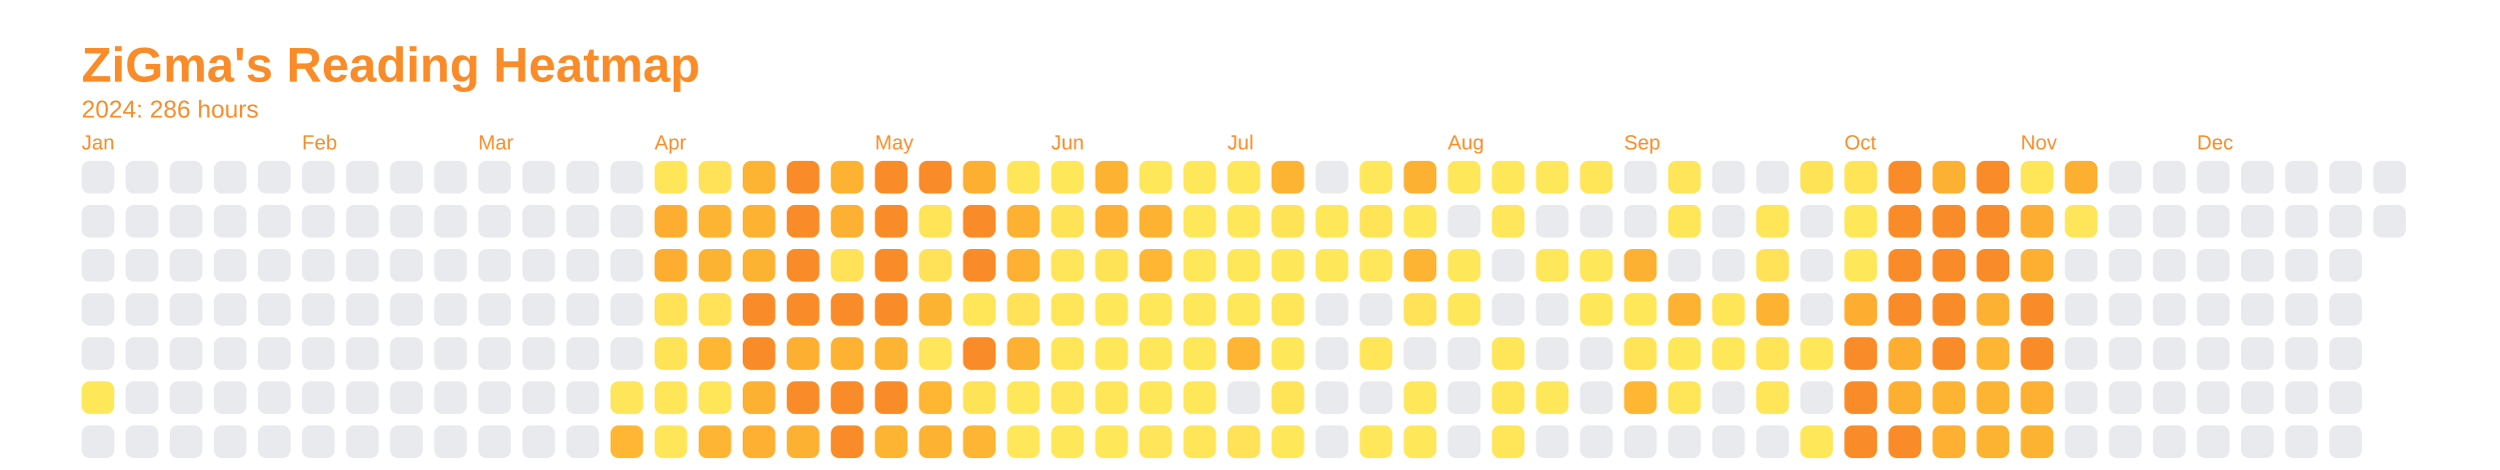
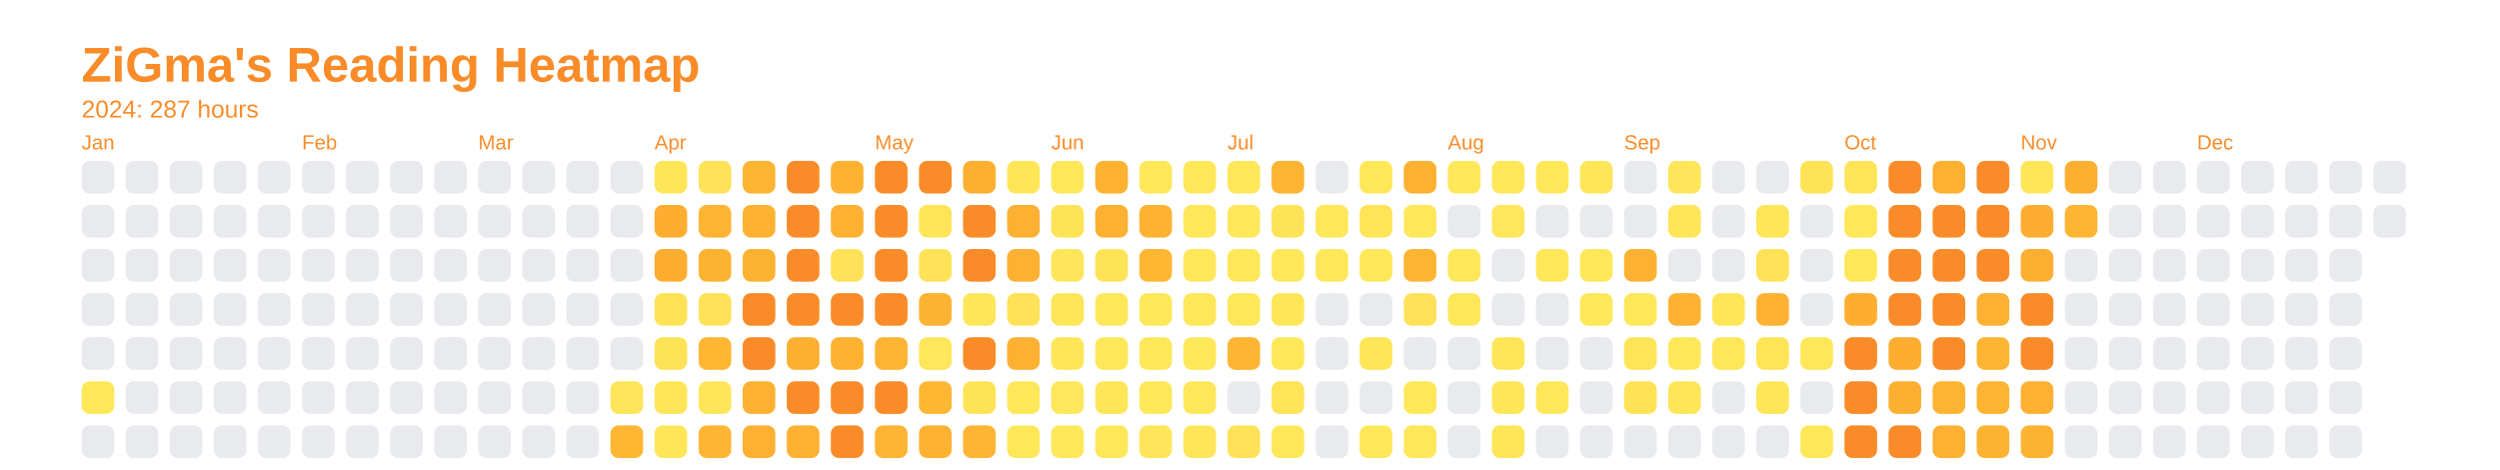
<svg xmlns="http://www.w3.org/2000/svg" baseProfile="full" height="57.5mm" version="1.1" viewBox="0,0,306.2,57.5" width="306.2mm">
  <defs />
  <rect fill="none" height="57.5" width="306.2" x="0" y="0" />
  <text fill="#f98c28" style="font-size:6px; font-family:Arial; font-weight:bold;" x="10" y="10">ZiGma's Reading Heatmap</text>
-   <text fill="#f98c28" style="font-size:3px; font-family:Arial;" x="10" y="14.4">2024: 286 hours</text>
+   <text fill="#f98c28" style="font-size:3px; font-family:Arial;" x="10" y="14.4">2024: 287 hours</text>
  <text fill="#f98c28" style="font-size:2.5px; font-family:Arial" x="10" y="18.3">Jan</text>
  <rect fill="#e8eaed" height="4" rx="1" ry="1" width="4" x="10" y="19.7" />
  <rect fill="#e8eaed" height="4" rx="1" ry="1" width="4" x="10" y="25.1" />
  <rect fill="#e8eaed" height="4" rx="1" ry="1" width="4" x="10" y="30.5" />
  <rect fill="#e8eaed" height="4" rx="1" ry="1" width="4" x="10" y="35.9" />
  <rect fill="#e8eaed" height="4" rx="1" ry="1" width="4" x="10" y="41.3" />
  <rect fill="#ffe75a" height="4" rx="1" ry="1" width="4" x="10" y="46.7" />
  <rect fill="#e8eaed" height="4" rx="1" ry="1" width="4" x="10" y="52.1" />
  <rect fill="#e8eaed" height="4" rx="1" ry="1" width="4" x="15.4" y="19.7" />
  <rect fill="#e8eaed" height="4" rx="1" ry="1" width="4" x="15.4" y="25.1" />
  <rect fill="#e8eaed" height="4" rx="1" ry="1" width="4" x="15.4" y="30.5" />
  <rect fill="#e8eaed" height="4" rx="1" ry="1" width="4" x="15.4" y="35.9" />
  <rect fill="#e8eaed" height="4" rx="1" ry="1" width="4" x="15.4" y="41.3" />
  <rect fill="#e8eaed" height="4" rx="1" ry="1" width="4" x="15.4" y="46.7" />
  <rect fill="#e8eaed" height="4" rx="1" ry="1" width="4" x="15.4" y="52.1" />
  <rect fill="#e8eaed" height="4" rx="1" ry="1" width="4" x="20.8" y="19.7" />
  <rect fill="#e8eaed" height="4" rx="1" ry="1" width="4" x="20.8" y="25.1" />
  <rect fill="#e8eaed" height="4" rx="1" ry="1" width="4" x="20.8" y="30.5" />
  <rect fill="#e8eaed" height="4" rx="1" ry="1" width="4" x="20.8" y="35.9" />
  <rect fill="#e8eaed" height="4" rx="1" ry="1" width="4" x="20.8" y="41.3" />
  <rect fill="#e8eaed" height="4" rx="1" ry="1" width="4" x="20.8" y="46.7" />
  <rect fill="#e8eaed" height="4" rx="1" ry="1" width="4" x="20.8" y="52.1" />
  <rect fill="#e8eaed" height="4" rx="1" ry="1" width="4" x="26.2" y="19.7" />
  <rect fill="#e8eaed" height="4" rx="1" ry="1" width="4" x="26.2" y="25.1" />
  <rect fill="#e8eaed" height="4" rx="1" ry="1" width="4" x="26.2" y="30.5" />
  <rect fill="#e8eaed" height="4" rx="1" ry="1" width="4" x="26.2" y="35.9" />
  <rect fill="#e8eaed" height="4" rx="1" ry="1" width="4" x="26.2" y="41.3" />
  <rect fill="#e8eaed" height="4" rx="1" ry="1" width="4" x="26.2" y="46.7" />
  <rect fill="#e8eaed" height="4" rx="1" ry="1" width="4" x="26.2" y="52.1" />
  <rect fill="#e8eaed" height="4" rx="1" ry="1" width="4" x="31.6" y="19.7" />
  <rect fill="#e8eaed" height="4" rx="1" ry="1" width="4" x="31.6" y="25.1" />
  <rect fill="#e8eaed" height="4" rx="1" ry="1" width="4" x="31.6" y="30.5" />
  <rect fill="#e8eaed" height="4" rx="1" ry="1" width="4" x="31.6" y="35.9" />
  <rect fill="#e8eaed" height="4" rx="1" ry="1" width="4" x="31.6" y="41.3" />
  <rect fill="#e8eaed" height="4" rx="1" ry="1" width="4" x="31.6" y="46.7" />
  <rect fill="#e8eaed" height="4" rx="1" ry="1" width="4" x="31.6" y="52.1" />
  <text fill="#f98c28" style="font-size:2.5px; font-family:Arial" x="37.0" y="18.3">Feb</text>
  <rect fill="#e8eaed" height="4" rx="1" ry="1" width="4" x="37.0" y="19.7" />
  <rect fill="#e8eaed" height="4" rx="1" ry="1" width="4" x="37.0" y="25.1" />
  <rect fill="#e8eaed" height="4" rx="1" ry="1" width="4" x="37.0" y="30.5" />
  <rect fill="#e8eaed" height="4" rx="1" ry="1" width="4" x="37.0" y="35.9" />
  <rect fill="#e8eaed" height="4" rx="1" ry="1" width="4" x="37.0" y="41.3" />
  <rect fill="#e8eaed" height="4" rx="1" ry="1" width="4" x="37.0" y="46.7" />
  <rect fill="#e8eaed" height="4" rx="1" ry="1" width="4" x="37.0" y="52.1" />
  <rect fill="#e8eaed" height="4" rx="1" ry="1" width="4" x="42.4" y="19.7" />
  <rect fill="#e8eaed" height="4" rx="1" ry="1" width="4" x="42.4" y="25.1" />
  <rect fill="#e8eaed" height="4" rx="1" ry="1" width="4" x="42.4" y="30.5" />
  <rect fill="#e8eaed" height="4" rx="1" ry="1" width="4" x="42.4" y="35.9" />
  <rect fill="#e8eaed" height="4" rx="1" ry="1" width="4" x="42.4" y="41.3" />
  <rect fill="#e8eaed" height="4" rx="1" ry="1" width="4" x="42.4" y="46.7" />
  <rect fill="#e8eaed" height="4" rx="1" ry="1" width="4" x="42.4" y="52.1" />
  <rect fill="#e8eaed" height="4" rx="1" ry="1" width="4" x="47.8" y="19.7" />
  <rect fill="#e8eaed" height="4" rx="1" ry="1" width="4" x="47.8" y="25.1" />
  <rect fill="#e8eaed" height="4" rx="1" ry="1" width="4" x="47.8" y="30.5" />
  <rect fill="#e8eaed" height="4" rx="1" ry="1" width="4" x="47.8" y="35.9" />
  <rect fill="#e8eaed" height="4" rx="1" ry="1" width="4" x="47.8" y="41.3" />
  <rect fill="#e8eaed" height="4" rx="1" ry="1" width="4" x="47.8" y="46.7" />
  <rect fill="#e8eaed" height="4" rx="1" ry="1" width="4" x="47.8" y="52.1" />
  <rect fill="#e8eaed" height="4" rx="1" ry="1" width="4" x="53.2" y="19.7" />
  <rect fill="#e8eaed" height="4" rx="1" ry="1" width="4" x="53.2" y="25.1" />
  <rect fill="#e8eaed" height="4" rx="1" ry="1" width="4" x="53.2" y="30.5" />
  <rect fill="#e8eaed" height="4" rx="1" ry="1" width="4" x="53.2" y="35.9" />
  <rect fill="#e8eaed" height="4" rx="1" ry="1" width="4" x="53.2" y="41.3" />
  <rect fill="#e8eaed" height="4" rx="1" ry="1" width="4" x="53.2" y="46.7" />
  <rect fill="#e8eaed" height="4" rx="1" ry="1" width="4" x="53.2" y="52.1" />
  <text fill="#f98c28" style="font-size:2.5px; font-family:Arial" x="58.6" y="18.3">Mar</text>
  <rect fill="#e8eaed" height="4" rx="1" ry="1" width="4" x="58.6" y="19.7" />
  <rect fill="#e8eaed" height="4" rx="1" ry="1" width="4" x="58.6" y="25.1" />
  <rect fill="#e8eaed" height="4" rx="1" ry="1" width="4" x="58.6" y="30.5" />
  <rect fill="#e8eaed" height="4" rx="1" ry="1" width="4" x="58.6" y="35.9" />
  <rect fill="#e8eaed" height="4" rx="1" ry="1" width="4" x="58.6" y="41.3" />
  <rect fill="#e8eaed" height="4" rx="1" ry="1" width="4" x="58.6" y="46.7" />
  <rect fill="#e8eaed" height="4" rx="1" ry="1" width="4" x="58.6" y="52.1" />
  <rect fill="#e8eaed" height="4" rx="1" ry="1" width="4" x="64" y="19.7" />
  <rect fill="#e8eaed" height="4" rx="1" ry="1" width="4" x="64" y="25.1" />
  <rect fill="#e8eaed" height="4" rx="1" ry="1" width="4" x="64" y="30.5" />
  <rect fill="#e8eaed" height="4" rx="1" ry="1" width="4" x="64" y="35.9" />
  <rect fill="#e8eaed" height="4" rx="1" ry="1" width="4" x="64" y="41.3" />
  <rect fill="#e8eaed" height="4" rx="1" ry="1" width="4" x="64" y="46.7" />
  <rect fill="#e8eaed" height="4" rx="1" ry="1" width="4" x="64" y="52.1" />
  <rect fill="#e8eaed" height="4" rx="1" ry="1" width="4" x="69.4" y="19.7" />
  <rect fill="#e8eaed" height="4" rx="1" ry="1" width="4" x="69.4" y="25.1" />
  <rect fill="#e8eaed" height="4" rx="1" ry="1" width="4" x="69.4" y="30.5" />
  <rect fill="#e8eaed" height="4" rx="1" ry="1" width="4" x="69.4" y="35.9" />
  <rect fill="#e8eaed" height="4" rx="1" ry="1" width="4" x="69.4" y="41.3" />
  <rect fill="#e8eaed" height="4" rx="1" ry="1" width="4" x="69.4" y="46.7" />
  <rect fill="#e8eaed" height="4" rx="1" ry="1" width="4" x="69.4" y="52.1" />
  <rect fill="#e8eaed" height="4" rx="1" ry="1" width="4" x="74.8" y="19.7" />
  <rect fill="#e8eaed" height="4" rx="1" ry="1" width="4" x="74.8" y="25.1" />
  <rect fill="#e8eaed" height="4" rx="1" ry="1" width="4" x="74.8" y="30.5" />
  <rect fill="#e8eaed" height="4" rx="1" ry="1" width="4" x="74.8" y="35.9" />
  <rect fill="#e8eaed" height="4" rx="1" ry="1" width="4" x="74.8" y="41.3" />
  <rect fill="#ffe559" height="4" rx="1" ry="1" width="4" x="74.8" y="46.7" />
  <rect fill="#feb633" height="4" rx="1" ry="1" width="4" x="74.8" y="52.1" />
  <text fill="#f98c28" style="font-size:2.5px; font-family:Arial" x="80.2" y="18.3">Apr</text>
  <rect fill="#ffe659" height="4" rx="1" ry="1" width="4" x="80.2" y="19.7" />
  <rect fill="#fdae31" height="4" rx="1" ry="1" width="4" x="80.2" y="25.1" />
  <rect fill="#fdae31" height="4" rx="1" ry="1" width="4" x="80.2" y="30.5" />
  <rect fill="#ffe256" height="4" rx="1" ry="1" width="4" x="80.2" y="35.9" />
  <rect fill="#ffe357" height="4" rx="1" ry="1" width="4" x="80.2" y="41.3" />
  <rect fill="#ffe659" height="4" rx="1" ry="1" width="4" x="80.2" y="46.7" />
  <rect fill="#ffe659" height="4" rx="1" ry="1" width="4" x="80.2" y="52.1" />
  <rect fill="#ffe257" height="4" rx="1" ry="1" width="4" x="85.6" y="19.7" />
  <rect fill="#feb433" height="4" rx="1" ry="1" width="4" x="85.6" y="25.1" />
  <rect fill="#fdb332" height="4" rx="1" ry="1" width="4" x="85.6" y="30.5" />
  <rect fill="#ffe257" height="4" rx="1" ry="1" width="4" x="85.6" y="35.9" />
  <rect fill="#feb633" height="4" rx="1" ry="1" width="4" x="85.6" y="41.3" />
  <rect fill="#ffe659" height="4" rx="1" ry="1" width="4" x="85.6" y="46.7" />
  <rect fill="#feb533" height="4" rx="1" ry="1" width="4" x="85.6" y="52.1" />
  <rect fill="#fdb432" height="4" rx="1" ry="1" width="4" x="91" y="19.7" />
  <rect fill="#fdb232" height="4" rx="1" ry="1" width="4" x="91" y="25.1" />
  <rect fill="#fdb332" height="4" rx="1" ry="1" width="4" x="91" y="30.5" />
  <rect fill="#f98c28" height="4" rx="1" ry="1" width="4" x="91" y="35.9" />
  <rect fill="#f98c28" height="4" rx="1" ry="1" width="4" x="91" y="41.3" />
  <rect fill="#fdb132" height="4" rx="1" ry="1" width="4" x="91" y="46.7" />
  <rect fill="#fdb031" height="4" rx="1" ry="1" width="4" x="91" y="52.1" />
  <rect fill="#f98c28" height="4" rx="1" ry="1" width="4" x="96.4" y="19.7" />
  <rect fill="#f98c28" height="4" rx="1" ry="1" width="4" x="96.4" y="25.1" />
  <rect fill="#f98c28" height="4" rx="1" ry="1" width="4" x="96.4" y="30.5" />
  <rect fill="#f98c28" height="4" rx="1" ry="1" width="4" x="96.4" y="35.9" />
  <rect fill="#fdaf31" height="4" rx="1" ry="1" width="4" x="96.4" y="41.3" />
  <rect fill="#f98c28" height="4" rx="1" ry="1" width="4" x="96.4" y="46.7" />
  <rect fill="#fdb132" height="4" rx="1" ry="1" width="4" x="96.4" y="52.1" />
  <rect fill="#fdb232" height="4" rx="1" ry="1" width="4" x="101.8" y="19.7" />
  <rect fill="#fdb132" height="4" rx="1" ry="1" width="4" x="101.8" y="25.1" />
  <rect fill="#ffe257" height="4" rx="1" ry="1" width="4" x="101.8" y="30.5" />
  <rect fill="#f98c28" height="4" rx="1" ry="1" width="4" x="101.8" y="35.9" />
  <rect fill="#fdb232" height="4" rx="1" ry="1" width="4" x="101.8" y="41.3" />
  <rect fill="#f98c28" height="4" rx="1" ry="1" width="4" x="101.8" y="46.7" />
  <rect fill="#f98c28" height="4" rx="1" ry="1" width="4" x="101.8" y="52.1" />
  <text fill="#f98c28" style="font-size:2.5px; font-family:Arial" x="107.2" y="18.3">May</text>
  <rect fill="#f98c28" height="4" rx="1" ry="1" width="4" x="107.2" y="19.7" />
  <rect fill="#f98c28" height="4" rx="1" ry="1" width="4" x="107.2" y="25.1" />
  <rect fill="#f98c28" height="4" rx="1" ry="1" width="4" x="107.2" y="30.5" />
  <rect fill="#f98c28" height="4" rx="1" ry="1" width="4" x="107.2" y="35.9" />
  <rect fill="#fdb433" height="4" rx="1" ry="1" width="4" x="107.2" y="41.3" />
  <rect fill="#f98c28" height="4" rx="1" ry="1" width="4" x="107.2" y="46.7" />
  <rect fill="#fdb433" height="4" rx="1" ry="1" width="4" x="107.2" y="52.1" />
  <rect fill="#f98c28" height="4" rx="1" ry="1" width="4" x="112.6" y="19.7" />
  <rect fill="#ffe458" height="4" rx="1" ry="1" width="4" x="112.6" y="25.1" />
  <rect fill="#ffe257" height="4" rx="1" ry="1" width="4" x="112.6" y="30.5" />
  <rect fill="#fdb332" height="4" rx="1" ry="1" width="4" x="112.6" y="35.9" />
  <rect fill="#ffe65a" height="4" rx="1" ry="1" width="4" x="112.6" y="41.3" />
  <rect fill="#feb633" height="4" rx="1" ry="1" width="4" x="112.6" y="46.7" />
  <rect fill="#fdb232" height="4" rx="1" ry="1" width="4" x="112.6" y="52.1" />
  <rect fill="#fdaf31" height="4" rx="1" ry="1" width="4" x="118" y="19.7" />
  <rect fill="#f98c28" height="4" rx="1" ry="1" width="4" x="118" y="25.1" />
  <rect fill="#f98c28" height="4" rx="1" ry="1" width="4" x="118" y="30.5" />
  <rect fill="#ffe558" height="4" rx="1" ry="1" width="4" x="118" y="35.9" />
  <rect fill="#f98c28" height="4" rx="1" ry="1" width="4" x="118" y="41.3" />
  <rect fill="#ffe357" height="4" rx="1" ry="1" width="4" x="118" y="46.7" />
  <rect fill="#feb533" height="4" rx="1" ry="1" width="4" x="118" y="52.1" />
  <rect fill="#ffe659" height="4" rx="1" ry="1" width="4" x="123.4" y="19.7" />
  <rect fill="#fdb132" height="4" rx="1" ry="1" width="4" x="123.4" y="25.1" />
  <rect fill="#fdb032" height="4" rx="1" ry="1" width="4" x="123.4" y="30.5" />
  <rect fill="#ffe257" height="4" rx="1" ry="1" width="4" x="123.4" y="35.9" />
  <rect fill="#fdb132" height="4" rx="1" ry="1" width="4" x="123.4" y="41.3" />
  <rect fill="#ffe75a" height="4" rx="1" ry="1" width="4" x="123.4" y="46.7" />
  <rect fill="#ffe75a" height="4" rx="1" ry="1" width="4" x="123.4" y="52.1" />
  <text fill="#f98c28" style="font-size:2.5px; font-family:Arial" x="128.8" y="18.3">Jun</text>
  <rect fill="#ffe75a" height="4" rx="1" ry="1" width="4" x="128.8" y="19.7" />
  <rect fill="#ffe357" height="4" rx="1" ry="1" width="4" x="128.8" y="25.1" />
  <rect fill="#ffe559" height="4" rx="1" ry="1" width="4" x="128.8" y="30.5" />
  <rect fill="#ffe558" height="4" rx="1" ry="1" width="4" x="128.8" y="35.9" />
  <rect fill="#ffe659" height="4" rx="1" ry="1" width="4" x="128.8" y="41.3" />
  <rect fill="#ffe65a" height="4" rx="1" ry="1" width="4" x="128.8" y="46.7" />
  <rect fill="#ffe75a" height="4" rx="1" ry="1" width="4" x="128.8" y="52.1" />
  <rect fill="#fdb232" height="4" rx="1" ry="1" width="4" x="134.2" y="19.7" />
  <rect fill="#fdb031" height="4" rx="1" ry="1" width="4" x="134.2" y="25.1" />
  <rect fill="#ffe357" height="4" rx="1" ry="1" width="4" x="134.2" y="30.5" />
  <rect fill="#ffe75a" height="4" rx="1" ry="1" width="4" x="134.2" y="35.9" />
  <rect fill="#ffe75a" height="4" rx="1" ry="1" width="4" x="134.2" y="41.3" />
  <rect fill="#ffe659" height="4" rx="1" ry="1" width="4" x="134.2" y="46.7" />
  <rect fill="#ffe75a" height="4" rx="1" ry="1" width="4" x="134.2" y="52.1" />
  <rect fill="#ffe75a" height="4" rx="1" ry="1" width="4" x="139.6" y="19.7" />
  <rect fill="#fdb232" height="4" rx="1" ry="1" width="4" x="139.6" y="25.1" />
  <rect fill="#feb633" height="4" rx="1" ry="1" width="4" x="139.6" y="30.5" />
  <rect fill="#ffe75a" height="4" rx="1" ry="1" width="4" x="139.6" y="35.9" />
  <rect fill="#ffe75a" height="4" rx="1" ry="1" width="4" x="139.6" y="41.3" />
  <rect fill="#ffe75a" height="4" rx="1" ry="1" width="4" x="139.6" y="46.7" />
  <rect fill="#ffe559" height="4" rx="1" ry="1" width="4" x="139.6" y="52.1" />
  <rect fill="#ffe75a" height="4" rx="1" ry="1" width="4" x="145" y="19.7" />
  <rect fill="#ffe75a" height="4" rx="1" ry="1" width="4" x="145" y="25.1" />
  <rect fill="#ffe75a" height="4" rx="1" ry="1" width="4" x="145" y="30.5" />
  <rect fill="#ffe75a" height="4" rx="1" ry="1" width="4" x="145" y="35.9" />
  <rect fill="#ffe75a" height="4" rx="1" ry="1" width="4" x="145" y="41.3" />
  <rect fill="#ffe75a" height="4" rx="1" ry="1" width="4" x="145" y="46.7" />
  <rect fill="#ffe659" height="4" rx="1" ry="1" width="4" x="145" y="52.1" />
  <text fill="#f98c28" style="font-size:2.5px; font-family:Arial" x="150.4" y="18.3">Jul</text>
  <rect fill="#ffe75a" height="4" rx="1" ry="1" width="4" x="150.4" y="19.7" />
  <rect fill="#ffe75a" height="4" rx="1" ry="1" width="4" x="150.4" y="25.1" />
  <rect fill="#ffe75a" height="4" rx="1" ry="1" width="4" x="150.4" y="30.5" />
  <rect fill="#ffe75a" height="4" rx="1" ry="1" width="4" x="150.4" y="35.9" />
  <rect fill="#feb533" height="4" rx="1" ry="1" width="4" x="150.4" y="41.3" />
  <rect fill="#e8eaed" height="4" rx="1" ry="1" width="4" x="150.4" y="46.7" />
  <rect fill="#ffe257" height="4" rx="1" ry="1" width="4" x="150.4" y="52.1" />
  <rect fill="#feb433" height="4" rx="1" ry="1" width="4" x="155.8" y="19.7" />
  <rect fill="#ffe357" height="4" rx="1" ry="1" width="4" x="155.8" y="25.1" />
  <rect fill="#ffe75a" height="4" rx="1" ry="1" width="4" x="155.8" y="30.5" />
  <rect fill="#ffe659" height="4" rx="1" ry="1" width="4" x="155.8" y="35.9" />
  <rect fill="#ffe75a" height="4" rx="1" ry="1" width="4" x="155.8" y="41.3" />
  <rect fill="#ffe458" height="4" rx="1" ry="1" width="4" x="155.8" y="46.7" />
  <rect fill="#ffe75a" height="4" rx="1" ry="1" width="4" x="155.8" y="52.1" />
  <rect fill="#e8eaed" height="4" rx="1" ry="1" width="4" x="161.2" y="19.7" />
  <rect fill="#ffe75a" height="4" rx="1" ry="1" width="4" x="161.2" y="25.1" />
  <rect fill="#ffe75a" height="4" rx="1" ry="1" width="4" x="161.2" y="30.5" />
  <rect fill="#e8eaed" height="4" rx="1" ry="1" width="4" x="161.2" y="35.9" />
  <rect fill="#e8eaed" height="4" rx="1" ry="1" width="4" x="161.2" y="41.3" />
  <rect fill="#e8eaed" height="4" rx="1" ry="1" width="4" x="161.2" y="46.7" />
  <rect fill="#e8eaed" height="4" rx="1" ry="1" width="4" x="161.2" y="52.1" />
  <rect fill="#ffe75a" height="4" rx="1" ry="1" width="4" x="166.6" y="19.7" />
  <rect fill="#ffe458" height="4" rx="1" ry="1" width="4" x="166.6" y="25.1" />
  <rect fill="#ffe75a" height="4" rx="1" ry="1" width="4" x="166.6" y="30.5" />
  <rect fill="#e8eaed" height="4" rx="1" ry="1" width="4" x="166.6" y="35.9" />
  <rect fill="#ffe659" height="4" rx="1" ry="1" width="4" x="166.6" y="41.3" />
  <rect fill="#e8eaed" height="4" rx="1" ry="1" width="4" x="166.6" y="46.7" />
  <rect fill="#ffe75a" height="4" rx="1" ry="1" width="4" x="166.6" y="52.1" />
  <rect fill="#fdb132" height="4" rx="1" ry="1" width="4" x="172" y="19.7" />
  <rect fill="#ffe75a" height="4" rx="1" ry="1" width="4" x="172" y="25.1" />
  <rect fill="#fdb433" height="4" rx="1" ry="1" width="4" x="172" y="30.5" />
  <rect fill="#ffe257" height="4" rx="1" ry="1" width="4" x="172" y="35.9" />
  <rect fill="#e8eaed" height="4" rx="1" ry="1" width="4" x="172" y="41.3" />
  <rect fill="#ffe75a" height="4" rx="1" ry="1" width="4" x="172" y="46.7" />
  <rect fill="#ffe75a" height="4" rx="1" ry="1" width="4" x="172" y="52.1" />
  <text fill="#f98c28" style="font-size:2.5px; font-family:Arial" x="177.4" y="18.3">Aug</text>
  <rect fill="#ffe75a" height="4" rx="1" ry="1" width="4" x="177.4" y="19.7" />
  <rect fill="#e8eaed" height="4" rx="1" ry="1" width="4" x="177.4" y="25.1" />
  <rect fill="#ffe75a" height="4" rx="1" ry="1" width="4" x="177.4" y="30.5" />
  <rect fill="#ffe75a" height="4" rx="1" ry="1" width="4" x="177.4" y="35.9" />
  <rect fill="#e8eaed" height="4" rx="1" ry="1" width="4" x="177.4" y="41.3" />
  <rect fill="#e8eaed" height="4" rx="1" ry="1" width="4" x="177.4" y="46.7" />
  <rect fill="#e8eaed" height="4" rx="1" ry="1" width="4" x="177.4" y="52.1" />
  <rect fill="#ffe75a" height="4" rx="1" ry="1" width="4" x="182.8" y="19.7" />
  <rect fill="#ffe65a" height="4" rx="1" ry="1" width="4" x="182.8" y="25.1" />
  <rect fill="#e8eaed" height="4" rx="1" ry="1" width="4" x="182.8" y="30.5" />
  <rect fill="#e8eaed" height="4" rx="1" ry="1" width="4" x="182.8" y="35.9" />
  <rect fill="#ffe659" height="4" rx="1" ry="1" width="4" x="182.8" y="41.3" />
  <rect fill="#ffe659" height="4" rx="1" ry="1" width="4" x="182.8" y="46.7" />
  <rect fill="#ffe558" height="4" rx="1" ry="1" width="4" x="182.8" y="52.1" />
  <rect fill="#ffe75a" height="4" rx="1" ry="1" width="4" x="188.2" y="19.7" />
  <rect fill="#e8eaed" height="4" rx="1" ry="1" width="4" x="188.2" y="25.1" />
  <rect fill="#ffe75a" height="4" rx="1" ry="1" width="4" x="188.2" y="30.5" />
  <rect fill="#e8eaed" height="4" rx="1" ry="1" width="4" x="188.2" y="35.9" />
  <rect fill="#e8eaed" height="4" rx="1" ry="1" width="4" x="188.2" y="41.3" />
  <rect fill="#ffe75a" height="4" rx="1" ry="1" width="4" x="188.2" y="46.7" />
  <rect fill="#e8eaed" height="4" rx="1" ry="1" width="4" x="188.2" y="52.1" />
  <rect fill="#ffe558" height="4" rx="1" ry="1" width="4" x="193.6" y="19.7" />
  <rect fill="#e8eaed" height="4" rx="1" ry="1" width="4" x="193.6" y="25.1" />
  <rect fill="#ffe75a" height="4" rx="1" ry="1" width="4" x="193.6" y="30.5" />
  <rect fill="#ffe75a" height="4" rx="1" ry="1" width="4" x="193.6" y="35.9" />
  <rect fill="#e8eaed" height="4" rx="1" ry="1" width="4" x="193.6" y="41.3" />
  <rect fill="#e8eaed" height="4" rx="1" ry="1" width="4" x="193.6" y="46.7" />
  <rect fill="#e8eaed" height="4" rx="1" ry="1" width="4" x="193.6" y="52.1" />
  <text fill="#f98c28" style="font-size:2.5px; font-family:Arial" x="199" y="18.3">Sep</text>
  <rect fill="#e8eaed" height="4" rx="1" ry="1" width="4" x="199" y="19.7" />
  <rect fill="#e8eaed" height="4" rx="1" ry="1" width="4" x="199" y="25.1" />
  <rect fill="#fdb132" height="4" rx="1" ry="1" width="4" x="199" y="30.5" />
  <rect fill="#ffe75a" height="4" rx="1" ry="1" width="4" x="199" y="35.9" />
  <rect fill="#ffe458" height="4" rx="1" ry="1" width="4" x="199" y="41.3" />
-   <rect fill="#feb633" height="4" rx="1" ry="1" width="4" x="199" y="46.7" />
+   <rect fill="#ffe256" height="4" rx="1" ry="1" width="4" x="199" y="46.7" />
  <rect fill="#e8eaed" height="4" rx="1" ry="1" width="4" x="199" y="52.1" />
  <rect fill="#ffe559" height="4" rx="1" ry="1" width="4" x="204.4" y="19.7" />
  <rect fill="#ffe659" height="4" rx="1" ry="1" width="4" x="204.4" y="25.1" />
  <rect fill="#e8eaed" height="4" rx="1" ry="1" width="4" x="204.4" y="30.5" />
  <rect fill="#fdb232" height="4" rx="1" ry="1" width="4" x="204.4" y="35.9" />
  <rect fill="#ffe75a" height="4" rx="1" ry="1" width="4" x="204.4" y="41.3" />
  <rect fill="#ffe659" height="4" rx="1" ry="1" width="4" x="204.4" y="46.7" />
  <rect fill="#e8eaed" height="4" rx="1" ry="1" width="4" x="204.4" y="52.1" />
  <rect fill="#e8eaed" height="4" rx="1" ry="1" width="4" x="209.8" y="19.7" />
  <rect fill="#e8eaed" height="4" rx="1" ry="1" width="4" x="209.8" y="25.1" />
  <rect fill="#e8eaed" height="4" rx="1" ry="1" width="4" x="209.8" y="30.5" />
  <rect fill="#ffe659" height="4" rx="1" ry="1" width="4" x="209.8" y="35.9" />
  <rect fill="#ffe75a" height="4" rx="1" ry="1" width="4" x="209.8" y="41.3" />
  <rect fill="#e8eaed" height="4" rx="1" ry="1" width="4" x="209.8" y="46.7" />
  <rect fill="#e8eaed" height="4" rx="1" ry="1" width="4" x="209.8" y="52.1" />
  <rect fill="#e8eaed" height="4" rx="1" ry="1" width="4" x="215.2" y="19.7" />
  <rect fill="#ffe558" height="4" rx="1" ry="1" width="4" x="215.2" y="25.1" />
  <rect fill="#ffe257" height="4" rx="1" ry="1" width="4" x="215.2" y="30.5" />
  <rect fill="#fdb232" height="4" rx="1" ry="1" width="4" x="215.2" y="35.9" />
  <rect fill="#ffe458" height="4" rx="1" ry="1" width="4" x="215.2" y="41.3" />
  <rect fill="#ffe558" height="4" rx="1" ry="1" width="4" x="215.2" y="46.7" />
  <rect fill="#e8eaed" height="4" rx="1" ry="1" width="4" x="215.2" y="52.1" />
  <rect fill="#ffe357" height="4" rx="1" ry="1" width="4" x="220.6" y="19.7" />
  <rect fill="#e8eaed" height="4" rx="1" ry="1" width="4" x="220.6" y="25.1" />
  <rect fill="#e8eaed" height="4" rx="1" ry="1" width="4" x="220.6" y="30.5" />
  <rect fill="#e8eaed" height="4" rx="1" ry="1" width="4" x="220.6" y="35.9" />
  <rect fill="#ffe75a" height="4" rx="1" ry="1" width="4" x="220.6" y="41.3" />
  <rect fill="#e8eaed" height="4" rx="1" ry="1" width="4" x="220.6" y="46.7" />
  <rect fill="#ffe75a" height="4" rx="1" ry="1" width="4" x="220.6" y="52.1" />
  <text fill="#f98c28" style="font-size:2.5px; font-family:Arial" x="226" y="18.3">Oct</text>
  <rect fill="#ffe458" height="4" rx="1" ry="1" width="4" x="226" y="19.7" />
  <rect fill="#ffe75a" height="4" rx="1" ry="1" width="4" x="226" y="25.1" />
  <rect fill="#ffe75a" height="4" rx="1" ry="1" width="4" x="226" y="30.5" />
  <rect fill="#fdae31" height="4" rx="1" ry="1" width="4" x="226" y="35.9" />
  <rect fill="#f98c28" height="4" rx="1" ry="1" width="4" x="226" y="41.3" />
  <rect fill="#f98c28" height="4" rx="1" ry="1" width="4" x="226" y="46.7" />
  <rect fill="#f98c28" height="4" rx="1" ry="1" width="4" x="226" y="52.1" />
  <rect fill="#f98c28" height="4" rx="1" ry="1" width="4" x="231.4" y="19.7" />
  <rect fill="#f98c28" height="4" rx="1" ry="1" width="4" x="231.4" y="25.1" />
  <rect fill="#f98c28" height="4" rx="1" ry="1" width="4" x="231.4" y="30.5" />
  <rect fill="#f98c28" height="4" rx="1" ry="1" width="4" x="231.4" y="35.9" />
  <rect fill="#fdae31" height="4" rx="1" ry="1" width="4" x="231.4" y="41.3" />
  <rect fill="#fdaf31" height="4" rx="1" ry="1" width="4" x="231.4" y="46.7" />
  <rect fill="#f98c28" height="4" rx="1" ry="1" width="4" x="231.4" y="52.1" />
  <rect fill="#fdb132" height="4" rx="1" ry="1" width="4" x="236.8" y="19.7" />
  <rect fill="#f98c28" height="4" rx="1" ry="1" width="4" x="236.8" y="25.1" />
  <rect fill="#f98c28" height="4" rx="1" ry="1" width="4" x="236.8" y="30.5" />
  <rect fill="#f98c28" height="4" rx="1" ry="1" width="4" x="236.8" y="35.9" />
  <rect fill="#f98c28" height="4" rx="1" ry="1" width="4" x="236.8" y="41.3" />
  <rect fill="#feb433" height="4" rx="1" ry="1" width="4" x="236.8" y="46.7" />
  <rect fill="#fdb031" height="4" rx="1" ry="1" width="4" x="236.8" y="52.1" />
  <rect fill="#f98c28" height="4" rx="1" ry="1" width="4" x="242.2" y="19.7" />
  <rect fill="#f98c28" height="4" rx="1" ry="1" width="4" x="242.2" y="25.1" />
  <rect fill="#f98c28" height="4" rx="1" ry="1" width="4" x="242.2" y="30.5" />
  <rect fill="#fdb132" height="4" rx="1" ry="1" width="4" x="242.2" y="35.9" />
  <rect fill="#feb533" height="4" rx="1" ry="1" width="4" x="242.2" y="41.3" />
  <rect fill="#fdb433" height="4" rx="1" ry="1" width="4" x="242.2" y="46.7" />
  <rect fill="#fdb332" height="4" rx="1" ry="1" width="4" x="242.2" y="52.1" />
  <text fill="#f98c28" style="font-size:2.5px; font-family:Arial" x="247.6" y="18.3">Nov</text>
  <rect fill="#ffe659" height="4" rx="1" ry="1" width="4" x="247.6" y="19.7" />
  <rect fill="#fdad31" height="4" rx="1" ry="1" width="4" x="247.6" y="25.1" />
  <rect fill="#fdaf31" height="4" rx="1" ry="1" width="4" x="247.6" y="30.5" />
  <rect fill="#f98c28" height="4" rx="1" ry="1" width="4" x="247.6" y="35.9" />
  <rect fill="#f98c28" height="4" rx="1" ry="1" width="4" x="247.6" y="41.3" />
  <rect fill="#fdb032" height="4" rx="1" ry="1" width="4" x="247.6" y="46.7" />
  <rect fill="#fdb332" height="4" rx="1" ry="1" width="4" x="247.6" y="52.1" />
  <rect fill="#fdaf31" height="4" rx="1" ry="1" width="4" x="253" y="19.7" />
-   <rect fill="#ffe559" height="4" rx="1" ry="1" width="4" x="253" y="25.1" />
+   <rect fill="#feb533" height="4" rx="1" ry="1" width="4" x="253" y="25.1" />
  <rect fill="#e8eaed" height="4" rx="1" ry="1" width="4" x="253" y="30.5" />
  <rect fill="#e8eaed" height="4" rx="1" ry="1" width="4" x="253" y="35.9" />
  <rect fill="#e8eaed" height="4" rx="1" ry="1" width="4" x="253" y="41.3" />
  <rect fill="#e8eaed" height="4" rx="1" ry="1" width="4" x="253" y="46.7" />
  <rect fill="#e8eaed" height="4" rx="1" ry="1" width="4" x="253" y="52.1" />
  <rect fill="#e8eaed" height="4" rx="1" ry="1" width="4" x="258.4" y="19.7" />
  <rect fill="#e8eaed" height="4" rx="1" ry="1" width="4" x="258.4" y="25.1" />
  <rect fill="#e8eaed" height="4" rx="1" ry="1" width="4" x="258.4" y="30.5" />
  <rect fill="#e8eaed" height="4" rx="1" ry="1" width="4" x="258.4" y="35.9" />
  <rect fill="#e8eaed" height="4" rx="1" ry="1" width="4" x="258.4" y="41.3" />
  <rect fill="#e8eaed" height="4" rx="1" ry="1" width="4" x="258.4" y="46.7" />
  <rect fill="#e8eaed" height="4" rx="1" ry="1" width="4" x="258.4" y="52.1" />
  <rect fill="#e8eaed" height="4" rx="1" ry="1" width="4" x="263.8" y="19.7" />
  <rect fill="#e8eaed" height="4" rx="1" ry="1" width="4" x="263.8" y="25.1" />
  <rect fill="#e8eaed" height="4" rx="1" ry="1" width="4" x="263.8" y="30.5" />
  <rect fill="#e8eaed" height="4" rx="1" ry="1" width="4" x="263.8" y="35.9" />
  <rect fill="#e8eaed" height="4" rx="1" ry="1" width="4" x="263.8" y="41.3" />
  <rect fill="#e8eaed" height="4" rx="1" ry="1" width="4" x="263.8" y="46.7" />
  <rect fill="#e8eaed" height="4" rx="1" ry="1" width="4" x="263.8" y="52.1" />
  <text fill="#f98c28" style="font-size:2.5px; font-family:Arial" x="269.2" y="18.3">Dec</text>
  <rect fill="#e8eaed" height="4" rx="1" ry="1" width="4" x="269.2" y="19.7" />
  <rect fill="#e8eaed" height="4" rx="1" ry="1" width="4" x="269.2" y="25.1" />
  <rect fill="#e8eaed" height="4" rx="1" ry="1" width="4" x="269.2" y="30.5" />
  <rect fill="#e8eaed" height="4" rx="1" ry="1" width="4" x="269.2" y="35.9" />
  <rect fill="#e8eaed" height="4" rx="1" ry="1" width="4" x="269.2" y="41.3" />
  <rect fill="#e8eaed" height="4" rx="1" ry="1" width="4" x="269.2" y="46.7" />
  <rect fill="#e8eaed" height="4" rx="1" ry="1" width="4" x="269.2" y="52.1" />
  <rect fill="#e8eaed" height="4" rx="1" ry="1" width="4" x="274.6" y="19.7" />
  <rect fill="#e8eaed" height="4" rx="1" ry="1" width="4" x="274.6" y="25.1" />
  <rect fill="#e8eaed" height="4" rx="1" ry="1" width="4" x="274.6" y="30.5" />
  <rect fill="#e8eaed" height="4" rx="1" ry="1" width="4" x="274.6" y="35.9" />
  <rect fill="#e8eaed" height="4" rx="1" ry="1" width="4" x="274.6" y="41.3" />
  <rect fill="#e8eaed" height="4" rx="1" ry="1" width="4" x="274.6" y="46.7" />
  <rect fill="#e8eaed" height="4" rx="1" ry="1" width="4" x="274.6" y="52.1" />
  <rect fill="#e8eaed" height="4" rx="1" ry="1" width="4" x="280" y="19.7" />
  <rect fill="#e8eaed" height="4" rx="1" ry="1" width="4" x="280" y="25.1" />
  <rect fill="#e8eaed" height="4" rx="1" ry="1" width="4" x="280" y="30.5" />
  <rect fill="#e8eaed" height="4" rx="1" ry="1" width="4" x="280" y="35.9" />
  <rect fill="#e8eaed" height="4" rx="1" ry="1" width="4" x="280" y="41.3" />
  <rect fill="#e8eaed" height="4" rx="1" ry="1" width="4" x="280" y="46.7" />
  <rect fill="#e8eaed" height="4" rx="1" ry="1" width="4" x="280" y="52.1" />
  <rect fill="#e8eaed" height="4" rx="1" ry="1" width="4" x="285.4" y="19.7" />
  <rect fill="#e8eaed" height="4" rx="1" ry="1" width="4" x="285.4" y="25.1" />
  <rect fill="#e8eaed" height="4" rx="1" ry="1" width="4" x="285.4" y="30.5" />
  <rect fill="#e8eaed" height="4" rx="1" ry="1" width="4" x="285.4" y="35.9" />
  <rect fill="#e8eaed" height="4" rx="1" ry="1" width="4" x="285.4" y="41.3" />
  <rect fill="#e8eaed" height="4" rx="1" ry="1" width="4" x="285.4" y="46.7" />
  <rect fill="#e8eaed" height="4" rx="1" ry="1" width="4" x="285.4" y="52.1" />
  <rect fill="#e8eaed" height="4" rx="1" ry="1" width="4" x="290.8" y="19.7" />
  <rect fill="#e8eaed" height="4" rx="1" ry="1" width="4" x="290.8" y="25.1" />
</svg>
